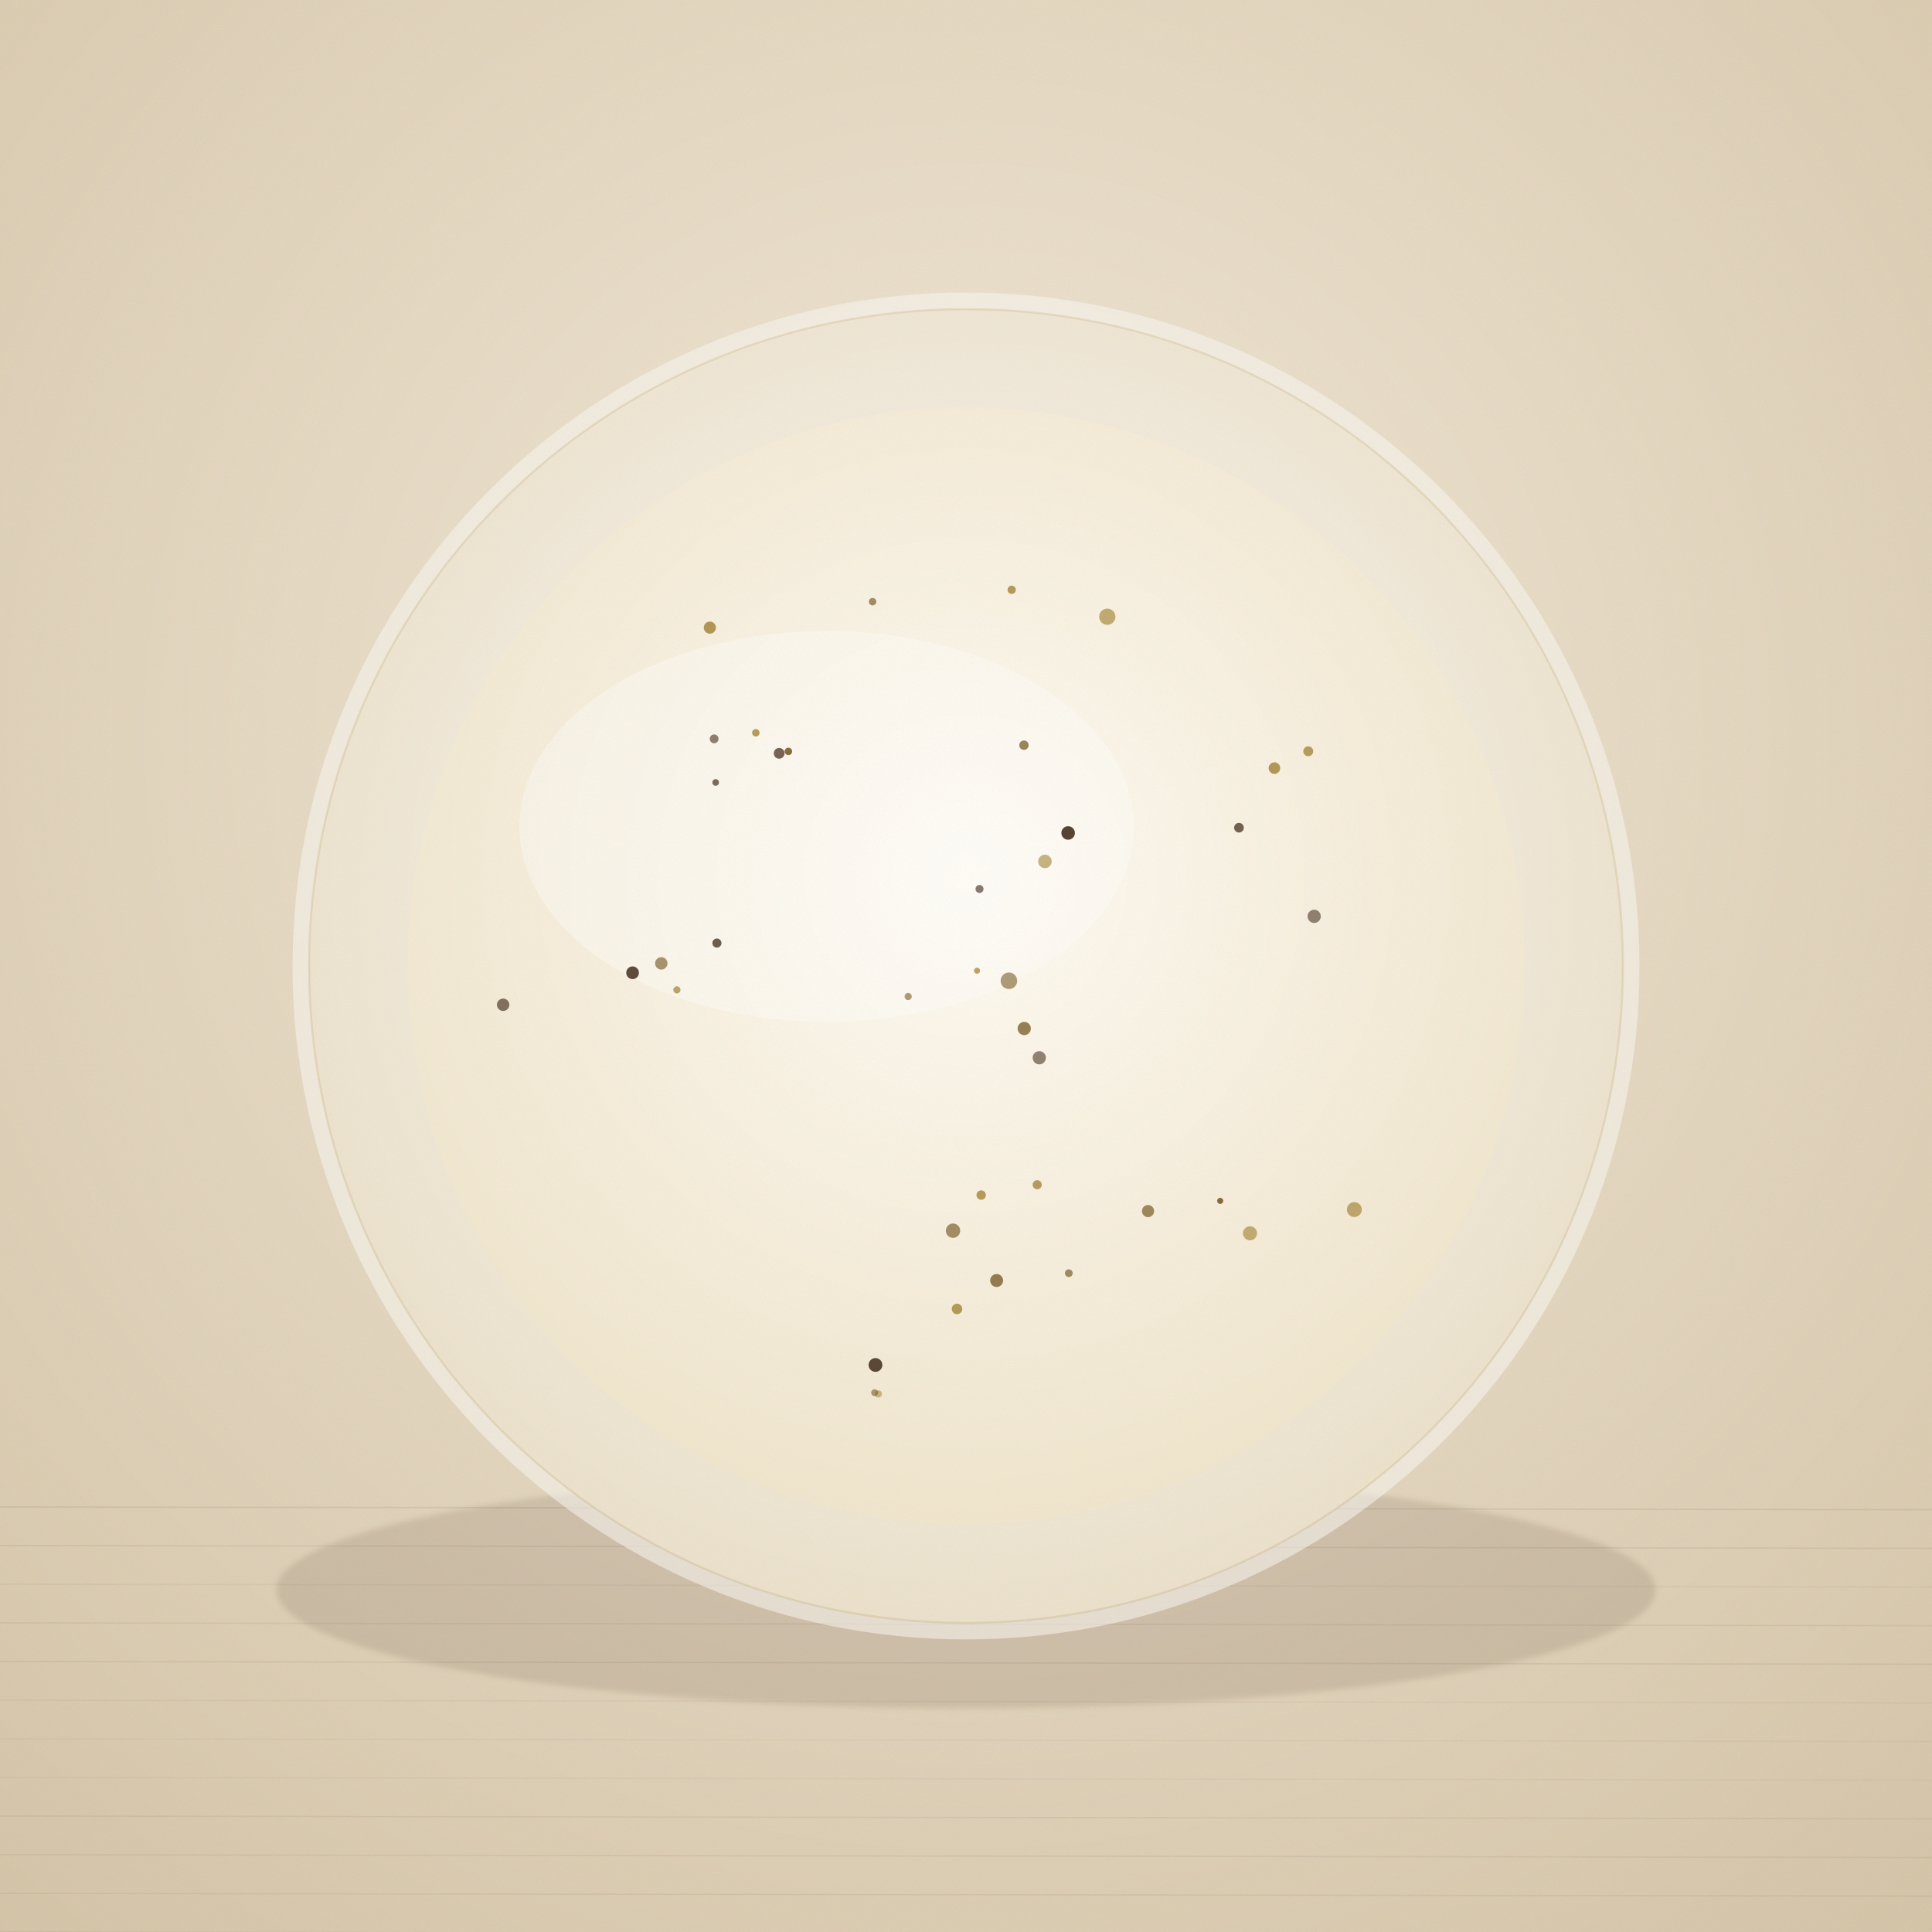
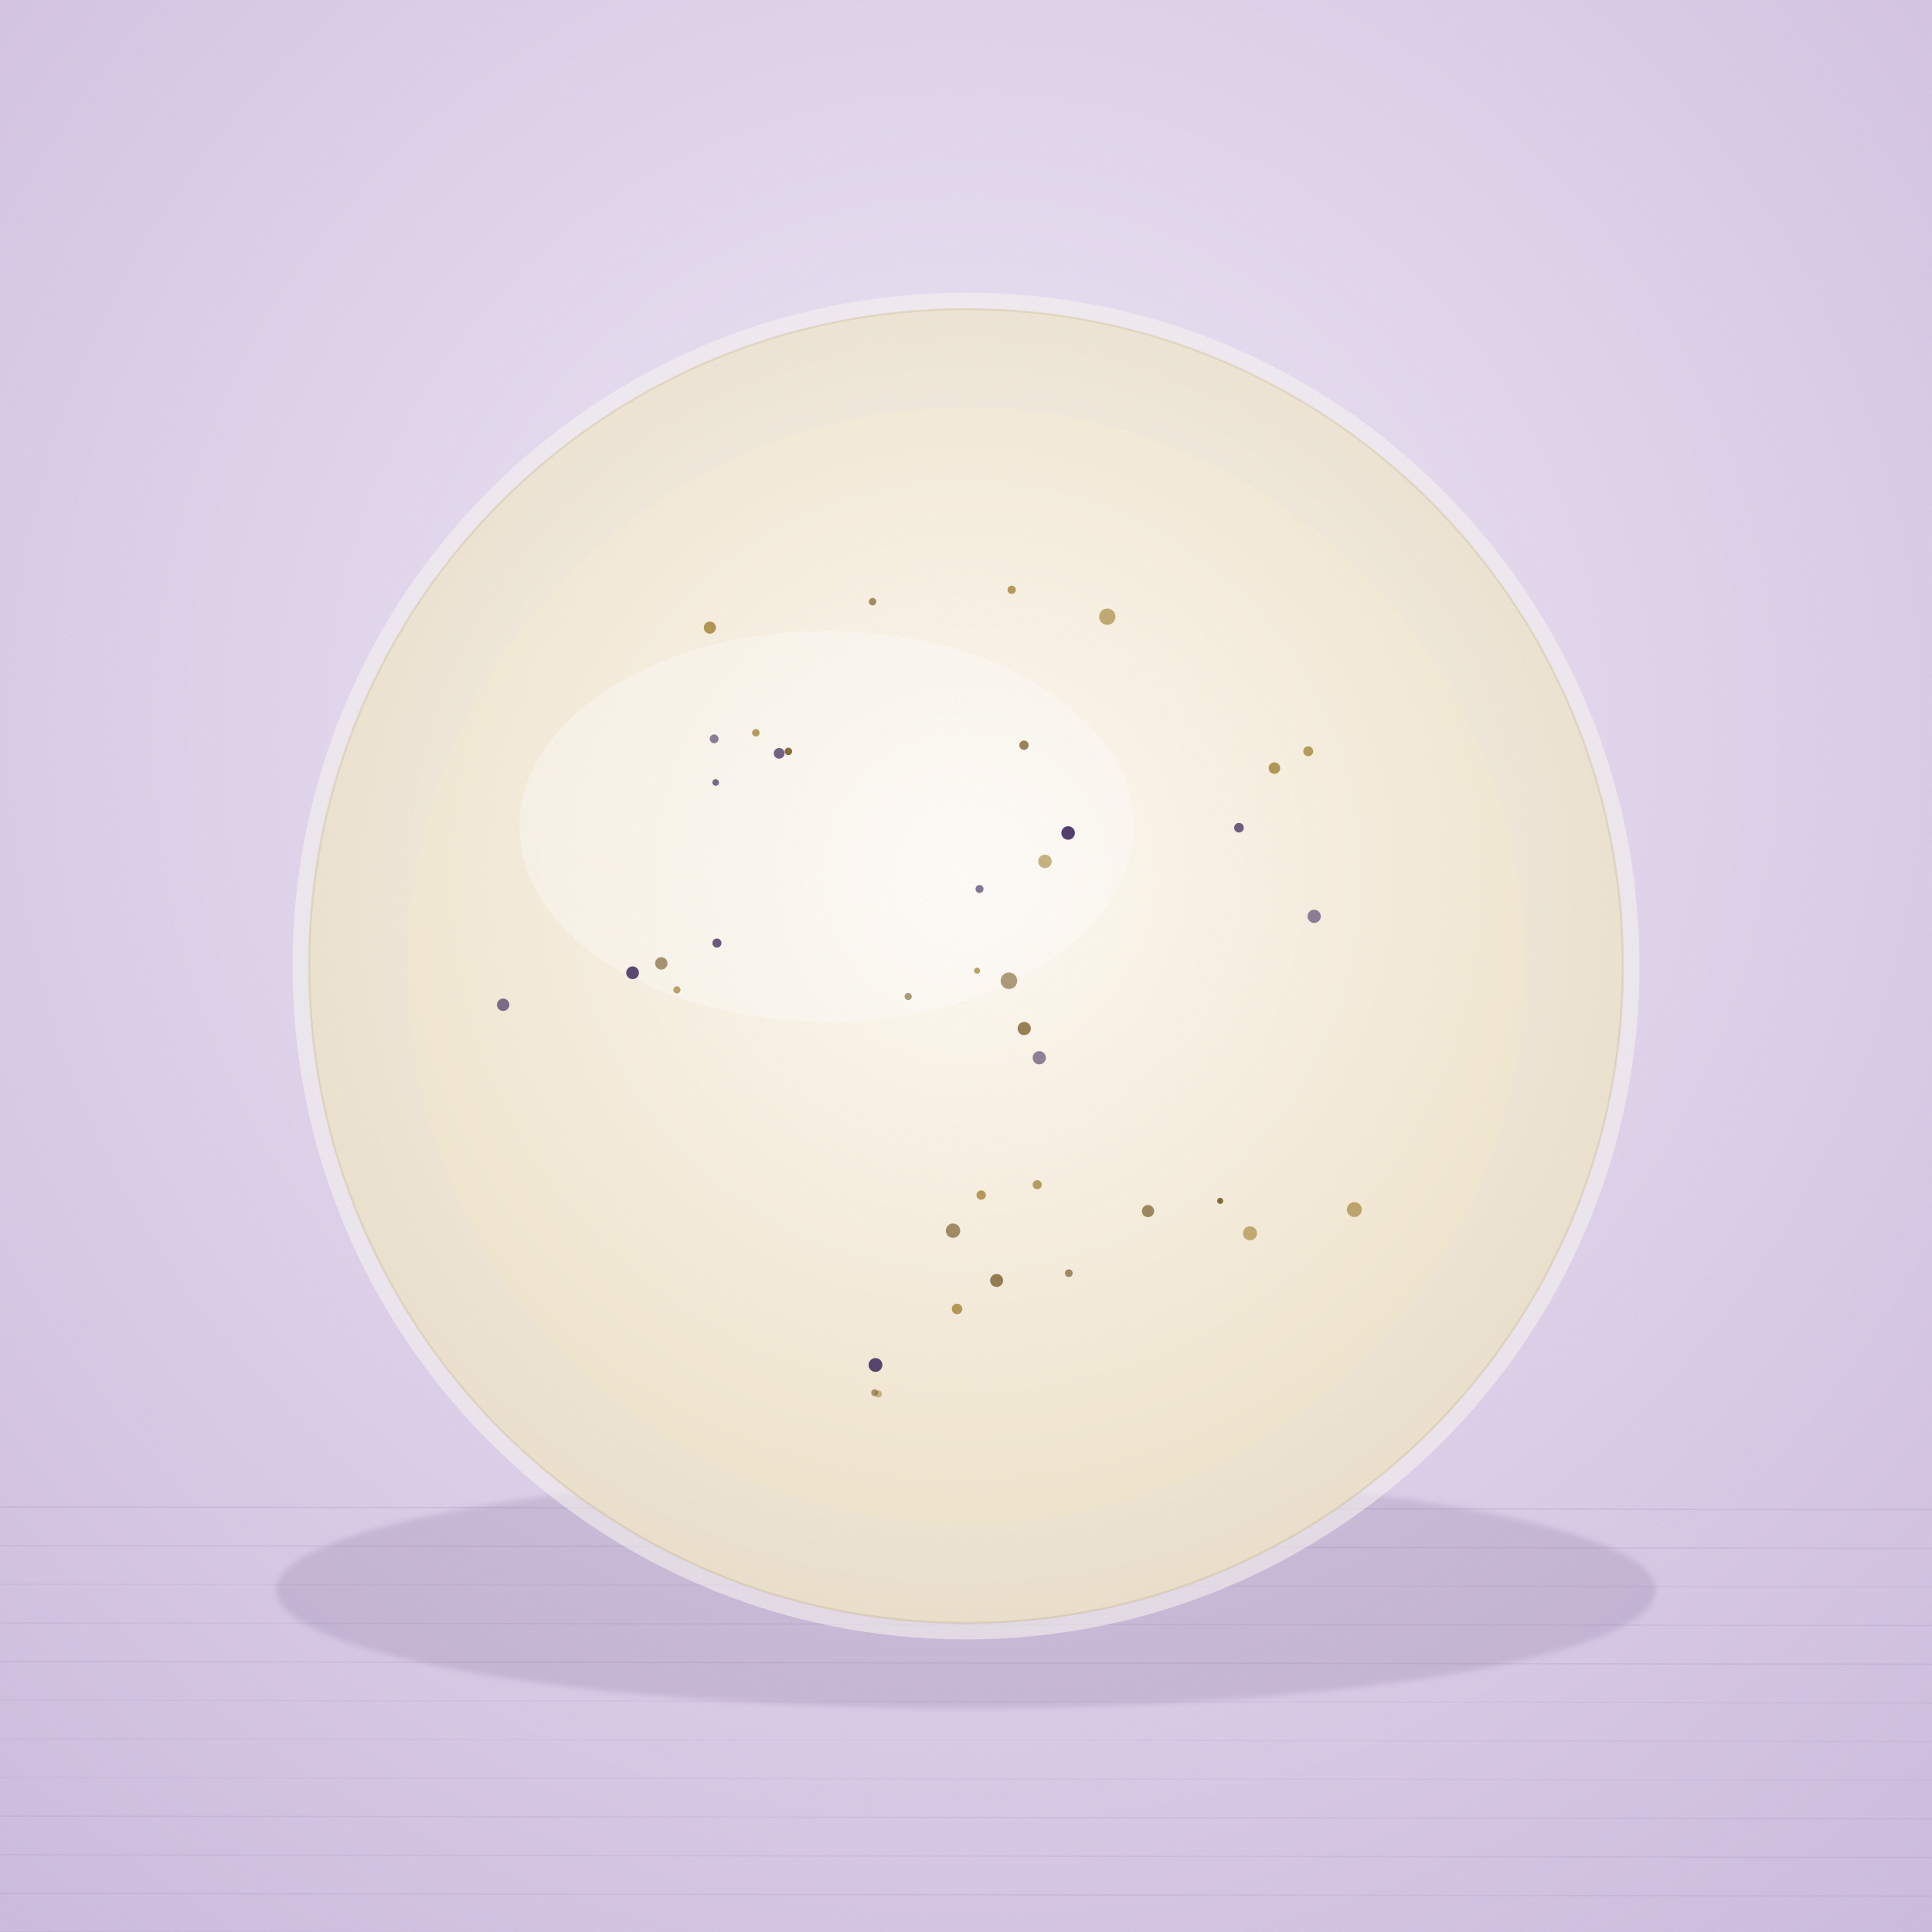
<svg xmlns="http://www.w3.org/2000/svg" viewBox="0 0 1400 1400" preserveAspectRatio="xMidYMid slice">
  <defs>
    <radialGradient id="bg" cx="50%" cy="38%" r="80%">
-       <stop offset="0%" stop-color="#F2E9D8" />
-       <stop offset="100%" stop-color="#D4C4A8" />
+       <stop offset="0%" stop-color="#F0E9F7" />
+       <stop offset="100%" stop-color="#CDBCDD" />
    </radialGradient>
    <radialGradient id="rim" cx="50%" cy="45%" r="65%">
      <stop offset="0%" stop-color="#FFFEFB" />
      <stop offset="100%" stop-color="#E8DCC4" />
    </radialGradient>
    <radialGradient id="pudding" cx="50%" cy="42%" r="60%">
      <stop offset="0%" stop-color="#FFFCF4" />
      <stop offset="100%" stop-color="#F0E5CC" />
    </radialGradient>
    <filter id="soft" x="-20%" y="-20%" width="140%" height="140%">
      <feGaussianBlur stdDeviation="2" />
    </filter>
    <filter id="grain" x="0" y="0" width="100%" height="100%">
      <feTurbulence type="fractalNoise" baseFrequency="0.85" numOctaves="2" seed="11" />
-       <feColorMatrix values="0 0 0 0 0.2  0 0 0 0 0.15  0 0 0 0 0.1  0 0 0 0.08 0" />
+       <feColorMatrix values="0 0 0 0 0.16  0 0 0 0 0.1  0 0 0 0 0.22  0 0 0 0.08 0" />
      <feComposite in2="SourceGraphic" operator="in" />
    </filter>
  </defs>
  <rect width="1400" height="1400" fill="url(#bg)" />
-   <line x1="0" y1="1092.0" x2="1400" y2="1094.0" stroke="#3D2817" stroke-width="1" opacity="0.09" />
-   <line x1="0" y1="1120.0" x2="1400" y2="1122.0" stroke="#3D2817" stroke-width="1" opacity="0.08" />
-   <line x1="0" y1="1148.0" x2="1400" y2="1150.0" stroke="#3D2817" stroke-width="1" opacity="0.05" />
-   <line x1="0" y1="1176.0" x2="1400" y2="1178.0" stroke="#3D2817" stroke-width="1" opacity="0.07" />
-   <line x1="0" y1="1204.0" x2="1400" y2="1206.0" stroke="#3D2817" stroke-width="1" opacity="0.08" />
-   <line x1="0" y1="1232.0" x2="1400" y2="1234.0" stroke="#3D2817" stroke-width="1" opacity="0.05" />
-   <line x1="0" y1="1260.0" x2="1400" y2="1262.0" stroke="#3D2817" stroke-width="1" opacity="0.04" />
-   <line x1="0" y1="1288.0" x2="1400" y2="1290.0" stroke="#3D2817" stroke-width="1" opacity="0.04" />
-   <line x1="0" y1="1316.0" x2="1400" y2="1318.0" stroke="#3D2817" stroke-width="1" opacity="0.07" />
-   <line x1="0" y1="1344.0" x2="1400" y2="1346.0" stroke="#3D2817" stroke-width="1" opacity="0.07" />
-   <line x1="0" y1="1372.0" x2="1400" y2="1374.0" stroke="#3D2817" stroke-width="1" opacity="0.07" />
-   <line x1="0" y1="1400.0" x2="1400" y2="1402.0" stroke="#3D2817" stroke-width="1" opacity="0.07" />
-   <line x1="0" y1="1428.0" x2="1400" y2="1430.0" stroke="#3D2817" stroke-width="1" opacity="0.08" />
-   <line x1="0" y1="1456.0" x2="1400" y2="1458.0" stroke="#3D2817" stroke-width="1" opacity="0.09" />
-   <ellipse cx="700" cy="1152.2" rx="499.8" ry="85.7" fill="#3D2817" opacity="0.12" filter="url(#soft)" />
+   <line x1="0" y1="1092.0" x2="1400" y2="1094.0" stroke="#3A2358" stroke-width="1" opacity="0.09" />
+   <line x1="0" y1="1120.0" x2="1400" y2="1122.0" stroke="#3A2358" stroke-width="1" opacity="0.08" />
+   <line x1="0" y1="1148.0" x2="1400" y2="1150.0" stroke="#3A2358" stroke-width="1" opacity="0.05" />
+   <line x1="0" y1="1176.0" x2="1400" y2="1178.0" stroke="#3A2358" stroke-width="1" opacity="0.07" />
+   <line x1="0" y1="1204.0" x2="1400" y2="1206.0" stroke="#3A2358" stroke-width="1" opacity="0.08" />
+   <line x1="0" y1="1232.0" x2="1400" y2="1234.0" stroke="#3A2358" stroke-width="1" opacity="0.05" />
+   <line x1="0" y1="1260.0" x2="1400" y2="1262.0" stroke="#3A2358" stroke-width="1" opacity="0.04" />
+   <line x1="0" y1="1288.0" x2="1400" y2="1290.0" stroke="#3A2358" stroke-width="1" opacity="0.04" />
+   <line x1="0" y1="1316.0" x2="1400" y2="1318.0" stroke="#3A2358" stroke-width="1" opacity="0.07" />
+   <line x1="0" y1="1344.0" x2="1400" y2="1346.0" stroke="#3A2358" stroke-width="1" opacity="0.07" />
+   <line x1="0" y1="1372.0" x2="1400" y2="1374.0" stroke="#3A2358" stroke-width="1" opacity="0.07" />
+   <line x1="0" y1="1400.0" x2="1400" y2="1402.0" stroke="#3A2358" stroke-width="1" opacity="0.07" />
+   <line x1="0" y1="1428.0" x2="1400" y2="1430.0" stroke="#3A2358" stroke-width="1" opacity="0.08" />
+   <line x1="0" y1="1456.0" x2="1400" y2="1458.0" stroke="#3A2358" stroke-width="1" opacity="0.09" />
+   <ellipse cx="700" cy="1152.2" rx="499.8" ry="85.7" fill="#3A2358" opacity="0.12" filter="url(#soft)" />
  <circle cx="700" cy="700" r="488.0" fill="#FAF7F2" opacity="0.55" />
  <circle cx="700" cy="700" r="476" fill="url(#rim)" />
  <circle cx="700" cy="700" r="476" fill="none" stroke="#A8893F" stroke-width="1.5" opacity="0.18" />
  <circle cx="700" cy="700" r="404.6" fill="url(#pudding)" />
  <ellipse cx="598.9" cy="598.9" rx="222.5" ry="141.6" fill="#FFFFFE" opacity="0.35" />
  <circle cx="711.0" cy="866.0" r="3.4" fill="#A8893F" opacity="0.84" />
  <circle cx="757.2" cy="624.2" r="4.9" fill="#A8893F" opacity="0.64" />
  <circle cx="742.0" cy="540.0" r="3.4" fill="#7B5E2A" opacity="0.76" />
-   <circle cx="564.6" cy="545.9" r="3.9" fill="#3D2817" opacity="0.71" />
+   <circle cx="564.6" cy="545.9" r="3.9" fill="#3A2358" opacity="0.71" />
  <circle cx="905.8" cy="893.7" r="5.1" fill="#A8893F" opacity="0.67" />
  <circle cx="884.2" cy="870.2" r="2.2" fill="#7B5E2A" opacity="0.92" />
  <circle cx="802.4" cy="446.9" r="5.9" fill="#A8893F" opacity="0.69" />
-   <circle cx="709.8" cy="644.2" r="2.9" fill="#3D2817" opacity="0.62" />
-   <circle cx="634.4" cy="989.1" r="5.0" fill="#3D2817" opacity="0.84" />
+   <circle cx="709.8" cy="644.2" r="2.9" fill="#3A2358" opacity="0.62" />
+   <circle cx="634.4" cy="989.1" r="5.0" fill="#3A2358" opacity="0.84" />
  <circle cx="831.9" cy="877.6" r="4.4" fill="#7B5E2A" opacity="0.72" />
  <circle cx="693.5" cy="948.5" r="3.8" fill="#A8893F" opacity="0.85" />
  <circle cx="742.2" cy="745.3" r="4.8" fill="#7B5E2A" opacity="0.78" />
  <circle cx="636.5" cy="1010.1" r="2.6" fill="#A8893F" opacity="0.57" />
-   <circle cx="519.5" cy="683.4" r="3.3" fill="#3D2817" opacity="0.75" />
+   <circle cx="519.5" cy="683.4" r="3.3" fill="#3A2358" opacity="0.75" />
  <circle cx="774.5" cy="922.6" r="2.8" fill="#7B5E2A" opacity="0.70" />
-   <circle cx="753.1" cy="766.5" r="4.8" fill="#3D2817" opacity="0.56" />
+   <circle cx="753.1" cy="766.5" r="4.8" fill="#3A2358" opacity="0.56" />
  <circle cx="690.6" cy="891.8" r="5.2" fill="#7B5E2A" opacity="0.68" />
-   <circle cx="952.3" cy="664.0" r="4.8" fill="#3D2817" opacity="0.56" />
+   <circle cx="952.3" cy="664.0" r="4.8" fill="#3A2358" opacity="0.56" />
  <circle cx="571.3" cy="544.5" r="2.7" fill="#7B5E2A" opacity="0.91" />
-   <circle cx="364.6" cy="728.1" r="4.5" fill="#3D2817" opacity="0.64" />
-   <circle cx="518.6" cy="567.0" r="2.4" fill="#3D2817" opacity="0.68" />
+   <circle cx="364.6" cy="728.1" r="4.5" fill="#3A2358" opacity="0.64" />
+   <circle cx="518.6" cy="567.0" r="2.4" fill="#3A2358" opacity="0.68" />
  <circle cx="722.2" cy="927.9" r="4.7" fill="#7B5E2A" opacity="0.79" />
  <circle cx="923.5" cy="556.6" r="4.2" fill="#A8893F" opacity="0.86" />
  <circle cx="632.3" cy="436.0" r="2.7" fill="#7B5E2A" opacity="0.69" />
  <circle cx="708.0" cy="703.4" r="2.2" fill="#A8893F" opacity="0.78" />
-   <circle cx="897.8" cy="599.8" r="3.5" fill="#3D2817" opacity="0.72" />
+   <circle cx="897.8" cy="599.8" r="3.5" fill="#3A2358" opacity="0.72" />
  <circle cx="948.0" cy="544.4" r="3.6" fill="#A8893F" opacity="0.81" />
  <circle cx="490.5" cy="717.3" r="2.6" fill="#A8893F" opacity="0.76" />
  <circle cx="479.2" cy="698.1" r="4.5" fill="#7B5E2A" opacity="0.65" />
-   <circle cx="458.4" cy="704.9" r="4.6" fill="#3D2817" opacity="0.83" />
+   <circle cx="458.4" cy="704.9" r="4.6" fill="#3A2358" opacity="0.83" />
  <circle cx="733.1" cy="427.4" r="3.0" fill="#A8893F" opacity="0.84" />
-   <circle cx="517.5" cy="535.4" r="3.2" fill="#3D2817" opacity="0.58" />
-   <circle cx="774.0" cy="603.6" r="4.9" fill="#3D2817" opacity="0.87" />
+   <circle cx="517.5" cy="535.4" r="3.2" fill="#3A2358" opacity="0.58" />
+   <circle cx="774.0" cy="603.6" r="4.9" fill="#3A2358" opacity="0.87" />
  <circle cx="981.4" cy="876.5" r="5.4" fill="#A8893F" opacity="0.71" />
  <circle cx="633.8" cy="1009.2" r="2.5" fill="#7B5E2A" opacity="0.61" />
  <circle cx="514.4" cy="454.8" r="4.4" fill="#A8893F" opacity="0.87" />
  <circle cx="731.1" cy="710.7" r="6.0" fill="#7B5E2A" opacity="0.61" />
  <circle cx="658.1" cy="722.1" r="2.6" fill="#7B5E2A" opacity="0.61" />
  <circle cx="751.6" cy="858.5" r="3.3" fill="#A8893F" opacity="0.82" />
  <circle cx="547.7" cy="531.0" r="2.7" fill="#A8893F" opacity="0.83" />
  <rect width="1400" height="1400" filter="url(#grain)" opacity="0.5" />
</svg>
